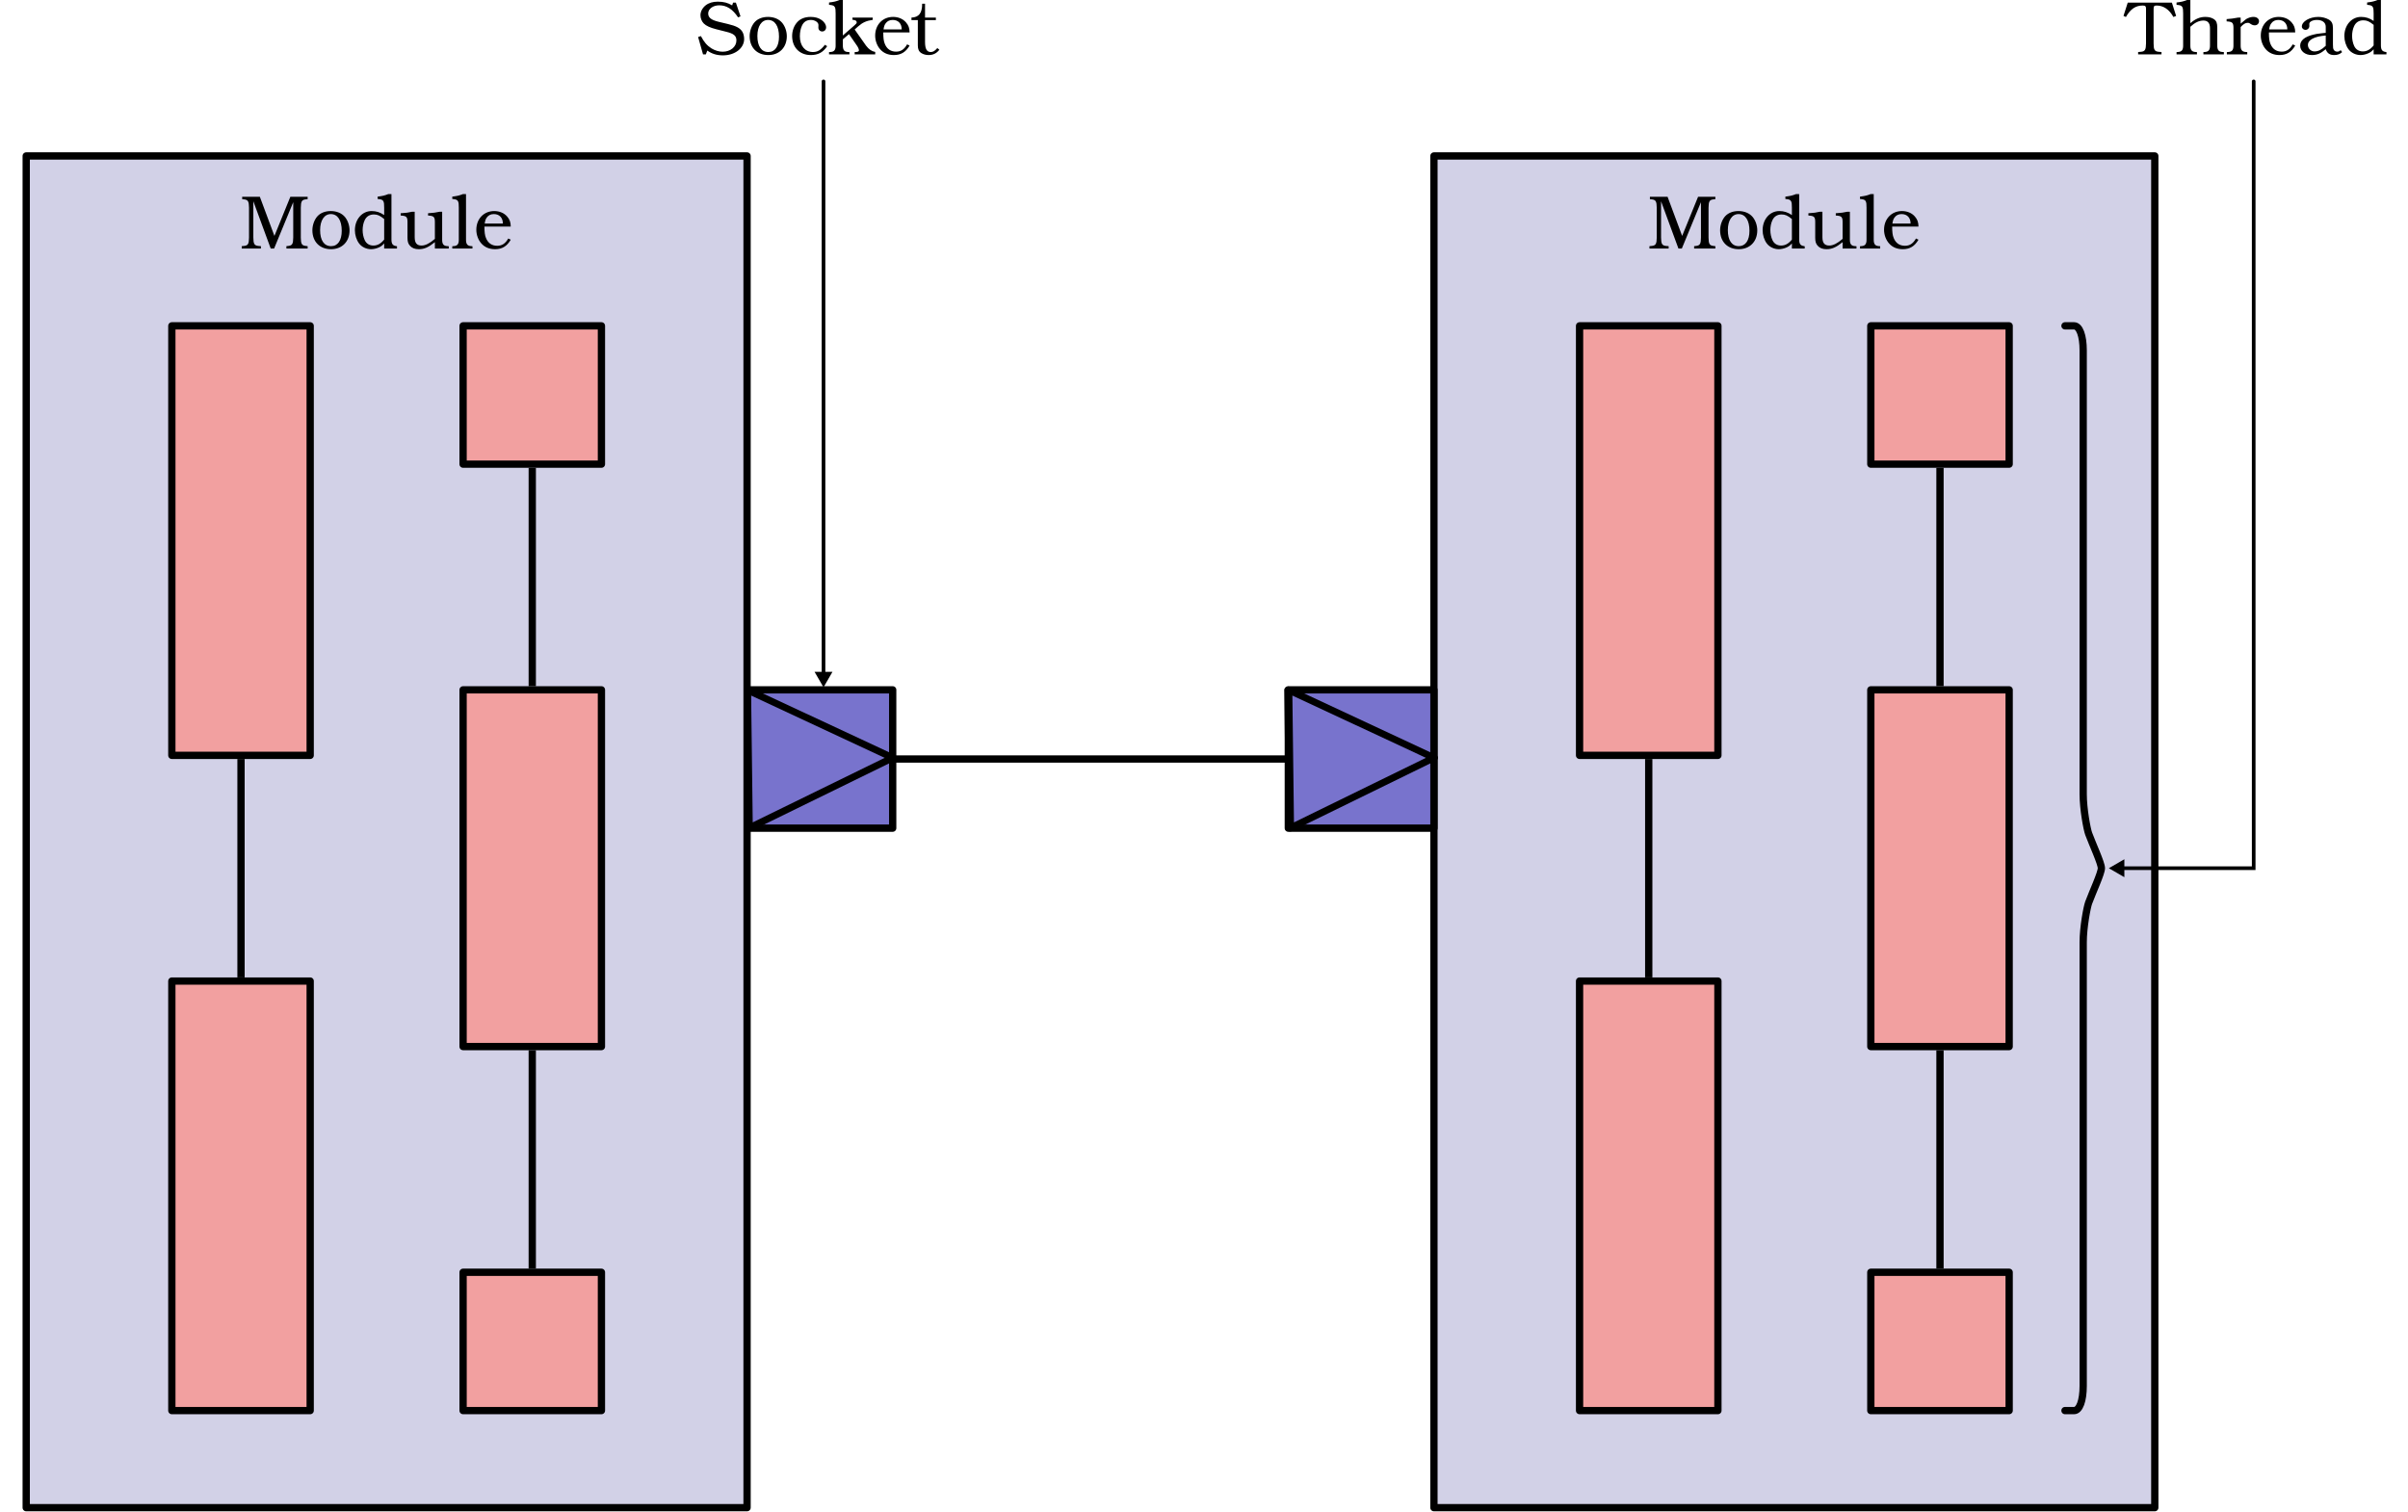
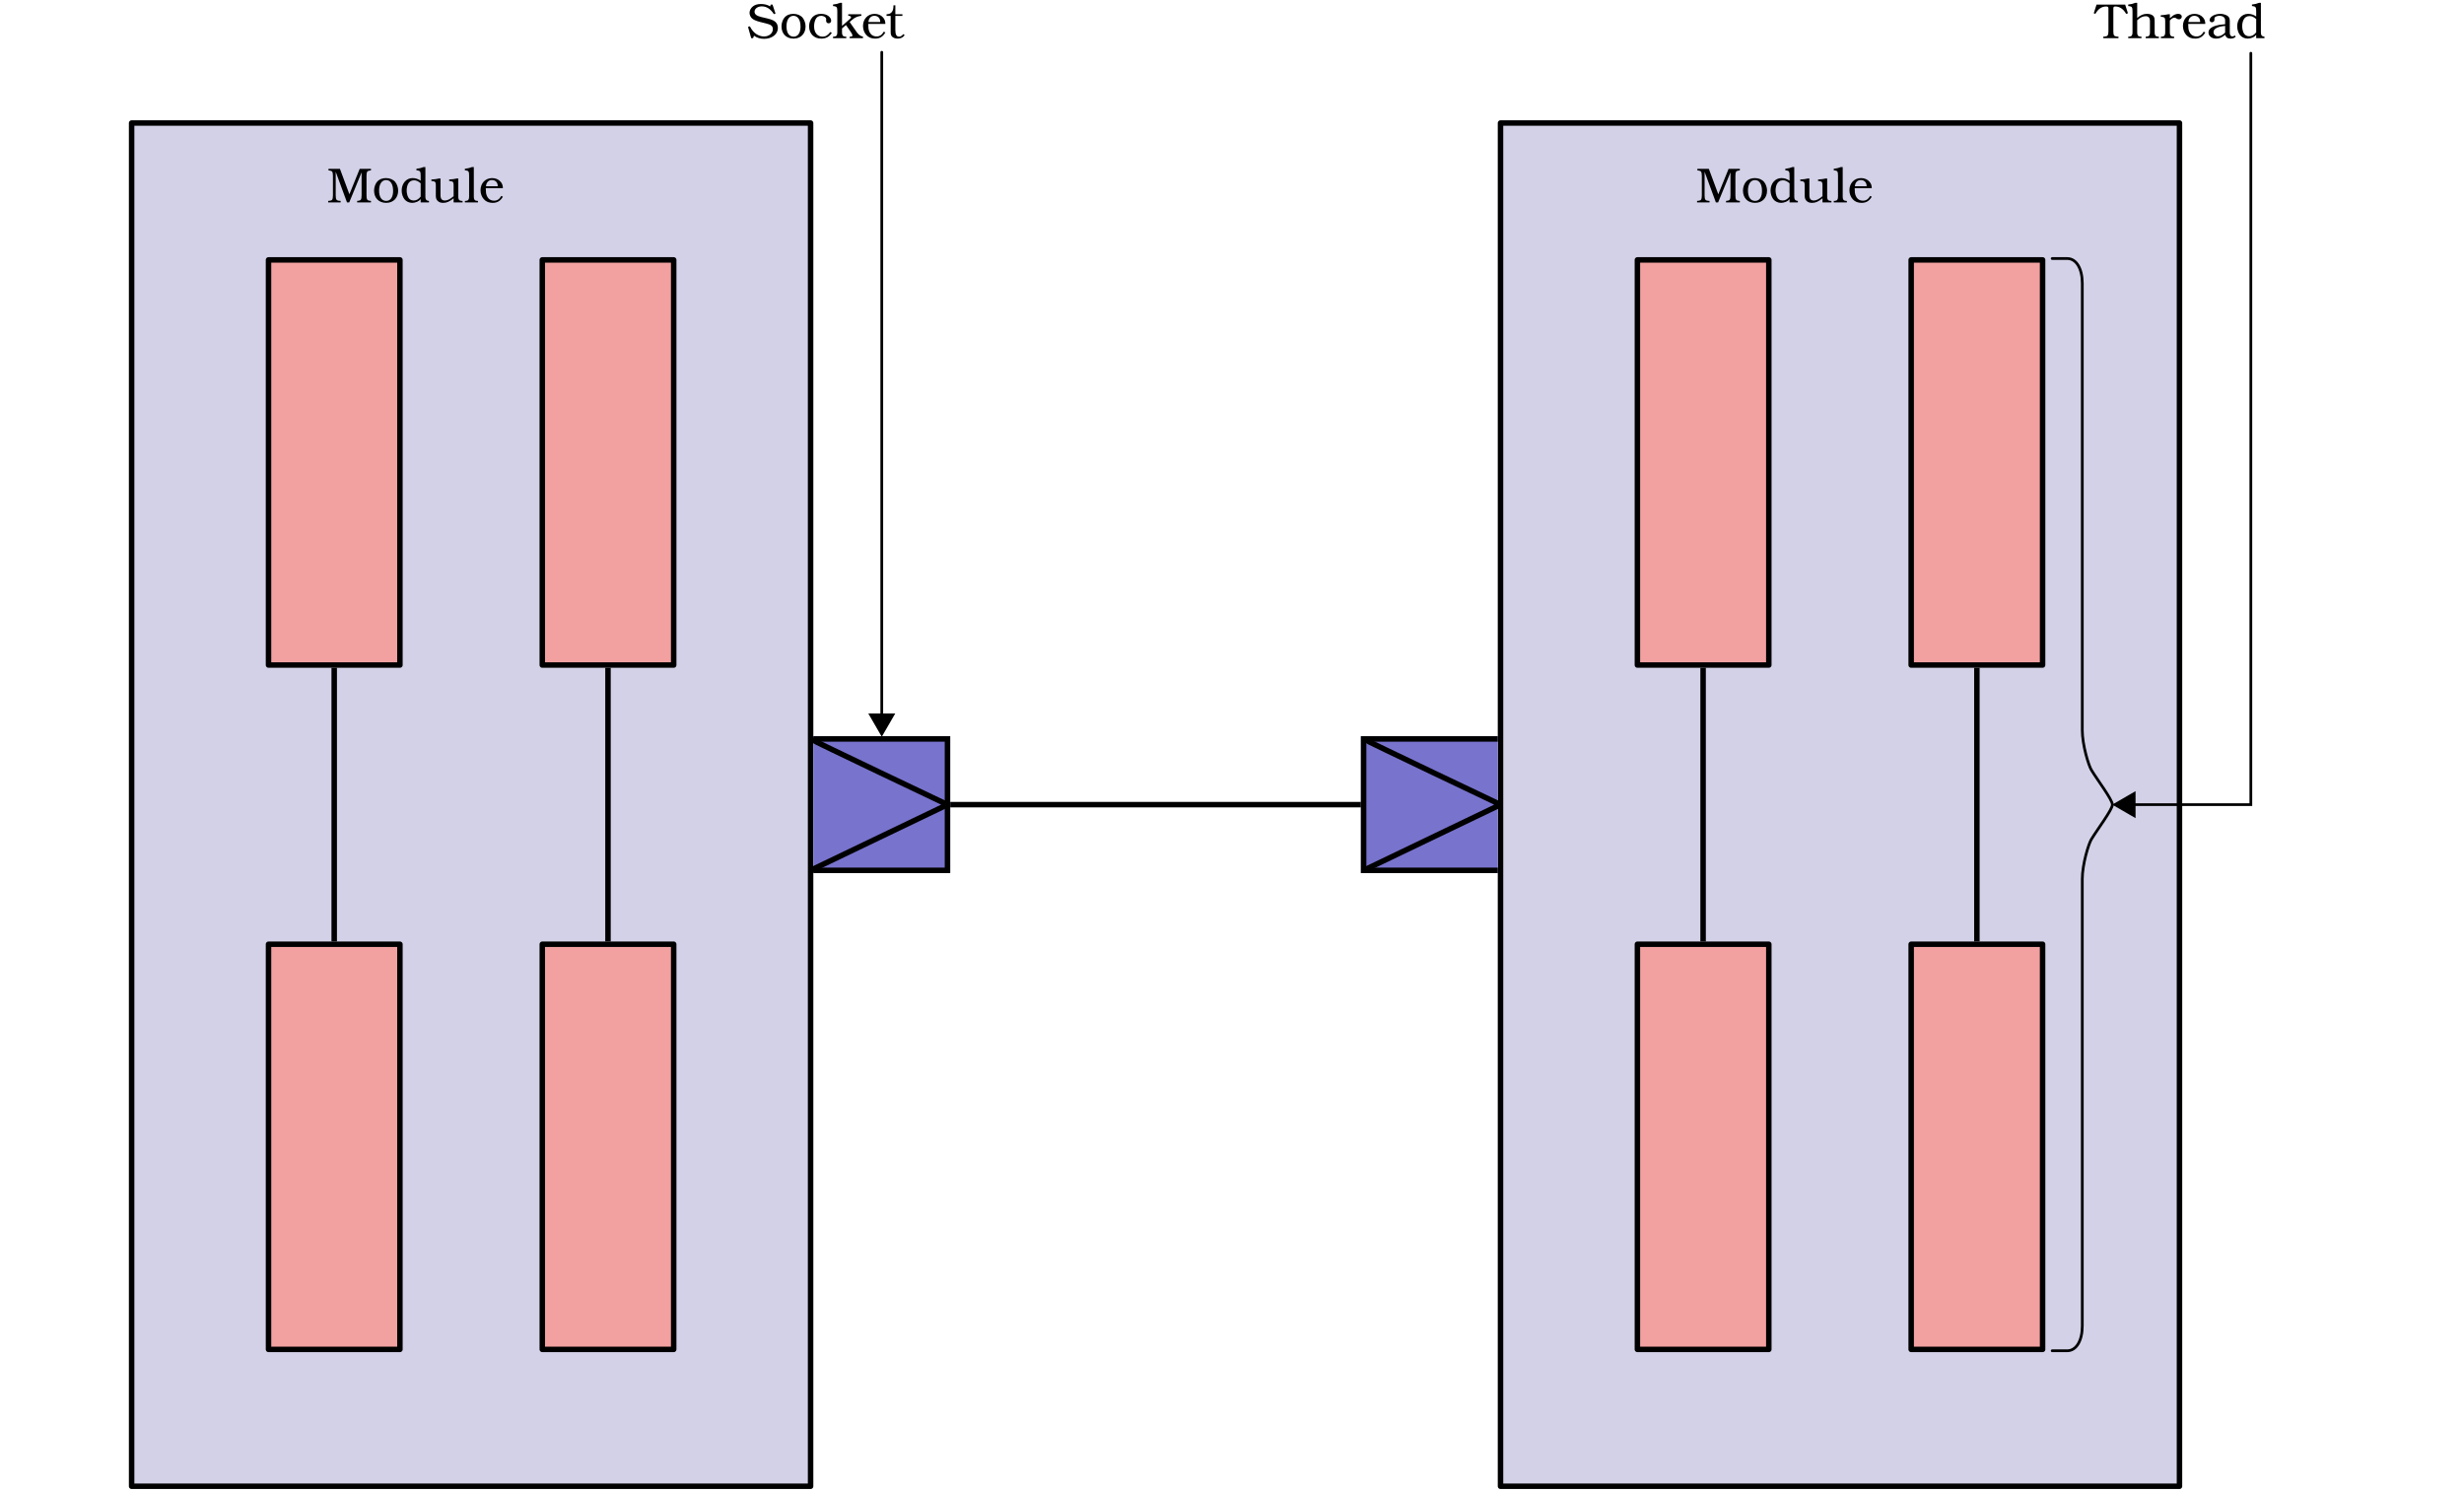
- <svg xmlns="http://www.w3.org/2000/svg" width="496.063" height="311.384" id="svg2" version="1.0">
+ <svg xmlns="http://www.w3.org/2000/svg" width="900" height="545" id="svg2" version="1.0">
  <defs id="defs4">
-     <marker orient="auto" refY="0.0" refX="0.0" id="TriangleInM" style="overflow:visible">
-       <path id="path3787" d="M 5.77,0.0 L -2.88,5.0 L -2.88,-5.0 L 5.77,0.0 z " style="fill-rule:evenodd;stroke:#000000;stroke-width:1.0pt;marker-start:none" transform="scale(-0.4)" />
+     <marker orient="auto" refY="0" refX="0" id="TriangleInL" style="overflow:visible">
+       <path id="path3774" d="M 5.77,0 L -2.88,5 L -2.88,-5 L 5.77,0 z" style="fill-rule:evenodd;stroke:#000000;stroke-width:1pt;marker-start:none" transform="scale(-0.8,-0.8)" />
    </marker>
  </defs>
  <g id="layer1" transform="translate(-0.2107351,-113.6025)">
-     <g id="g7048" transform="translate(4.649422,-9.5406674e-6)">
-       <g transform="matrix(3.8919165e-2,0,0,3.8919165e-2,-98.64789,-107.4656)" id="Default" visibility="visible" style="fill-rule:evenodd;visibility:visible">
+     <g id="g9290" transform="translate(1.692375,-0.8378897)">
+       <rect y="159.383" x="546.594" height="498" width="248" id="rect3606" style="fill:#d2d1e7;fill-opacity:1;fill-rule:evenodd;stroke:#000000;stroke-width:2;stroke-linejoin:round;stroke-miterlimit:4;stroke-dasharray:none;stroke-opacity:1" />
+       <rect y="383.383" x="495.594" height="50" width="50" id="rect3633" style="fill:#7873cd;fill-opacity:1;stroke:none;stroke-width:2;stroke-linecap:square;stroke-miterlimit:4;stroke-dasharray:none;stroke-opacity:1" />
+       <g transform="matrix(7.1959384e-2,0,0,7.1959384e-2,-137.1901,-326.091)" id="Default" visibility="visible" style="fill-rule:evenodd;visibility:visible">
        </g>
-       <g transform="matrix(3.403585e-2,0,0,3.2575092e-2,-89.29986,22.69322)" id="g4081" style="fill-rule:evenodd;visibility:visible" />
-       <g transform="matrix(3.8919165e-2,0,0,3.8919165e-2,69.14137,-72.39374)" id="g4097" style="fill-rule:evenodd;visibility:visible" />
-       <g transform="translate(-19.9996,0)" id="g6098">
-         <rect style="fill:#7873cd;fill-opacity:1;fill-rule:evenodd;stroke:#000000;stroke-width:1.5;stroke-linejoin:round;stroke-miterlimit:4;stroke-dasharray:none;stroke-opacity:1" id="rect5231" width="30" height="28.5" x="169.461" y="255.736" />
-         <path style="fill:#7873cd;fill-opacity:1;fill-rule:evenodd;stroke:#000000;stroke-width:1.006;stroke-linejoin:round;stroke-miterlimit:4;stroke-dasharray:none;stroke-opacity:1" id="path5334" d="M 166.875,199.875 L 148.796,210.563 L 148.579,189.562 L 166.875,199.875 z" transform="matrix(1.639725,0,0,1.357071,-74.16836,-1.512867)" />
-       </g>
-       <path id="path5349" d="M 259.665,269.986 L 180.756,269.986" style="fill:none;fill-rule:evenodd;stroke:#000000;stroke-width:1.5;stroke-linecap:square;stroke-linejoin:miter;stroke-miterlimit:4;stroke-dasharray:none;stroke-opacity:1" />
-       <text id="text5359" y="124.803" x="138.936" style="font-size:15.636px;font-style:normal;font-variant:normal;font-weight:300;font-stretch:normal;text-align:start;line-height:125%;writing-mode:lr-tb;text-anchor:start;fill:#000000;fill-opacity:1;stroke:none;stroke-width:1px;stroke-linecap:butt;stroke-linejoin:miter;stroke-opacity:1;font-family:Bookman Old Style;-inkscape-font-specification:Bookman Old Style Light" xml:space="preserve">
-         <tspan y="124.803" x="138.936" id="tspan5361">Socket</tspan>
+       <g transform="matrix(6.2930404e-2,0,0,6.0229544e-2,-119.9062,-85.43453)" id="g4081" style="fill-rule:evenodd;visibility:visible" />
+       <g transform="matrix(7.1959384e-2,0,0,7.1959384e-2,173.0429,-261.2451)" id="g4097" style="fill-rule:evenodd;visibility:visible" />
+       <path id="path5349" d="M 494.594,408.383 L 346.594,408.383" style="fill:none;fill-rule:evenodd;stroke:#000000;stroke-width:2;stroke-linecap:square;stroke-linejoin:miter;stroke-miterlimit:4;stroke-dasharray:none;stroke-opacity:1" />
+       <text id="text5359" y="128.392" x="320.185" style="font-size:18px;font-style:normal;font-variant:normal;font-weight:300;font-stretch:normal;text-align:center;line-height:125%;writing-mode:lr-tb;text-anchor:middle;fill:#000000;fill-opacity:1;stroke:none;stroke-width:1px;stroke-linecap:butt;stroke-linejoin:miter;stroke-opacity:1;font-family:Bookman Old Style;-inkscape-font-specification:Bookman Old Style Light" xml:space="preserve">
+         <tspan y="128.392" x="320.185" id="tspan5361">Socket</tspan>
      </text>
-       <path id="path5363" d="M 165.211,253.087 L 165.211,130.361" style="fill:none;fill-opacity:1;fill-rule:evenodd;stroke:#000000;stroke-width:0.75;stroke-linecap:round;stroke-linejoin:miter;marker-start:url(#TriangleInM);stroke-miterlimit:4;stroke-dasharray:none;stroke-opacity:1" />
-       <rect y="145.736" x="0.961" height="278.5" width="148.5" id="rect5211" style="fill:#d2d1e7;fill-opacity:1;fill-rule:evenodd;stroke:#000000;stroke-width:1.5;stroke-linejoin:round;stroke-miterlimit:4;stroke-dasharray:none;stroke-opacity:1" />
-       <rect y="180.736" x="90.961" height="28.5" width="28.5" id="rect5215" style="fill:#f2a0a0;fill-opacity:1;fill-rule:evenodd;stroke:#000000;stroke-width:1.5;stroke-linejoin:round;stroke-miterlimit:4;stroke-dasharray:none;stroke-opacity:1" />
-       <path id="path5221" d="M 45.211,314.236 L 45.211,270.736" style="fill:none;fill-rule:evenodd;stroke:#000000;stroke-width:1.5;stroke-linecap:square;stroke-linejoin:miter;stroke-miterlimit:4;stroke-dasharray:none;stroke-opacity:1" />
-       <text id="text5351" y="164.803" x="44.954" style="font-size:15.636px;font-style:normal;font-variant:normal;font-weight:300;font-stretch:normal;text-align:start;line-height:125%;writing-mode:lr-tb;text-anchor:start;fill:#000000;fill-opacity:1;stroke:none;stroke-width:1px;stroke-linecap:butt;stroke-linejoin:miter;stroke-opacity:1;font-family:Bookman Old Style;-inkscape-font-specification:Bookman Old Style Light" xml:space="preserve">
-         <tspan y="164.803" x="44.954" id="tspan5353">Module</tspan>
+       <path id="path5363" d="M 320.594,377.912 L 320.594,133.528" style="fill:none;fill-opacity:1;fill-rule:evenodd;stroke:#000000;stroke-width:1;stroke-linecap:round;stroke-linejoin:miter;marker-start:url(#TriangleInL);stroke-miterlimit:4;stroke-dasharray:none;stroke-opacity:1" />
+       <path id="path5391" d="M 775.71,408.383 L 820.66,408.383 L 820.66,133.883" style="fill:none;fill-rule:evenodd;stroke:#000000;stroke-width:1;stroke-linecap:round;stroke-linejoin:miter;marker-start:url(#TriangleInL);marker-end:none;stroke-miterlimit:4;stroke-dasharray:none;stroke-opacity:1" />
+       <text transform="scale(1.000004,0.9999965)" id="text5395" y="128.392" x="820.977" style="font-size:18px;font-style:normal;font-variant:normal;font-weight:300;font-stretch:normal;text-align:center;line-height:125%;writing-mode:lr-tb;text-anchor:middle;fill:#000000;fill-opacity:1;stroke:none;stroke-width:1px;stroke-linecap:butt;stroke-linejoin:miter;stroke-opacity:1;font-family:Bookman Old Style;-inkscape-font-specification:Bookman Old Style Light" xml:space="preserve">
+         <tspan y="128.392" x="820.977" id="tspan5399">Thread</tspan>
+         <tspan y="150.892" x="820.977" id="tspan5401" />
      </text>
-       <rect y="315.736" x="30.961" height="88.5" width="28.5" id="rect6022" style="fill:#f2a0a0;fill-opacity:1;fill-rule:evenodd;stroke:#000000;stroke-width:1.5;stroke-linejoin:round;stroke-miterlimit:4;stroke-dasharray:none;stroke-opacity:1" />
-       <rect y="180.736" x="30.961" height="88.5" width="28.5" id="rect6024" style="fill:#f2a0a0;fill-opacity:1;fill-rule:evenodd;stroke:#000000;stroke-width:1.5;stroke-linejoin:round;stroke-miterlimit:4;stroke-dasharray:none;stroke-opacity:1" />
-       <rect y="255.736" x="90.961" height="73.5" width="28.5" id="rect6026" style="fill:#f2a0a0;fill-opacity:1;fill-rule:evenodd;stroke:#000000;stroke-width:1.5;stroke-linejoin:round;stroke-miterlimit:4;stroke-dasharray:none;stroke-opacity:1" />
-       <path id="path6028" d="M 105.211,254.236 L 105.211,210.736" style="fill:none;fill-rule:evenodd;stroke:#000000;stroke-width:1.5;stroke-linecap:square;stroke-linejoin:miter;stroke-miterlimit:4;stroke-dasharray:none;stroke-opacity:1" />
-       <rect y="375.736" x="90.961" height="28.5" width="28.5" id="rect6030" style="fill:#f2a0a0;fill-opacity:1;fill-rule:evenodd;stroke:#000000;stroke-width:1.5;stroke-linejoin:round;stroke-miterlimit:4;stroke-dasharray:none;stroke-opacity:1" />
-       <path id="path6032" d="M 105.211,374.236 L 105.211,330.736" style="fill:none;fill-rule:evenodd;stroke:#000000;stroke-width:1.5;stroke-linecap:square;stroke-linejoin:miter;stroke-miterlimit:4;stroke-dasharray:none;stroke-opacity:1" />
-       <rect y="145.736" x="290.961" height="278.5" width="148.5" id="rect6050" style="fill:#d2d1e7;fill-opacity:1;fill-rule:evenodd;stroke:#000000;stroke-width:1.5;stroke-linejoin:round;stroke-miterlimit:4;stroke-dasharray:none;stroke-opacity:1" />
-       <path id="path6054" d="M 335.211,314.236 L 335.211,270.736" style="fill:none;fill-rule:evenodd;stroke:#000000;stroke-width:1.5;stroke-linecap:square;stroke-linejoin:miter;stroke-miterlimit:4;stroke-dasharray:none;stroke-opacity:1" />
-       <text id="text6056" y="164.803" x="334.954" style="font-size:15.636px;font-style:normal;font-variant:normal;font-weight:300;font-stretch:normal;text-align:start;line-height:125%;writing-mode:lr-tb;text-anchor:start;fill:#000000;fill-opacity:1;stroke:none;stroke-width:1px;stroke-linecap:butt;stroke-linejoin:miter;stroke-opacity:1;font-family:Bookman Old Style;-inkscape-font-specification:Bookman Old Style Light" xml:space="preserve">
-         <tspan y="164.803" x="334.954" id="tspan6058">Module</tspan>
+       <path id="path7948" d="M 748.094,208.883 C 748.094,208.883 750.294,208.883 753.594,208.883 C 756.894,208.883 759.094,212.51 759.094,217.951 C 759.094,220.672 759.094,375.737 759.094,381.178 C 759.094,386.619 761.404,394.055 762.394,395.687 C 764.704,399.496 770.094,406.569 770.094,408.383 C 770.094,410.197 764.704,417.27 762.394,421.078 C 761.404,422.711 759.094,430.147 759.094,435.588 C 759.094,442.842 759.094,596.094 759.094,598.815 C 759.094,604.256 756.894,607.883 753.594,607.883 C 750.294,607.883 748.094,607.883 748.094,607.883" style="font-size:354.794px;font-style:normal;font-variant:normal;font-weight:300;font-stretch:normal;text-align:start;line-height:125%;writing-mode:lr-tb;text-anchor:start;fill:none;fill-rule:evenodd;stroke:#000000;stroke-width:1;stroke-linecap:round;stroke-linejoin:miter;stroke-miterlimit:4;stroke-dasharray:none;stroke-opacity:1;font-family:Bookman Old Style;-inkscape-font-specification:Bookman Old Style Light" />
+       <rect y="159.383" x="46.594" height="498" width="248" id="rect5211" style="fill:#d2d1e7;fill-opacity:1;fill-rule:evenodd;stroke:#000000;stroke-width:2;stroke-linejoin:round;stroke-miterlimit:4;stroke-dasharray:none;stroke-opacity:1" />
+       <text transform="scale(0.9999989,1.000001)" id="text5351" y="188.391" x="170.48" style="font-size:18px;font-style:normal;font-variant:normal;font-weight:300;font-stretch:normal;text-align:center;line-height:125%;writing-mode:lr-tb;text-anchor:middle;fill:#000000;fill-opacity:1;stroke:none;stroke-width:1px;stroke-linecap:butt;stroke-linejoin:miter;stroke-opacity:1;font-family:Bookman Old Style;-inkscape-font-specification:Bookman Old Style Light" xml:space="preserve">
+         <tspan y="188.391" x="170.48" id="tspan5353">Module</tspan>
      </text>
-       <rect y="315.736" x="320.961" height="88.5" width="28.5" id="rect6062" style="fill:#f2a0a0;fill-opacity:1;fill-rule:evenodd;stroke:#000000;stroke-width:1.5;stroke-linejoin:round;stroke-miterlimit:4;stroke-dasharray:none;stroke-opacity:1" />
-       <rect y="180.736" x="320.961" height="88.5" width="28.5" id="rect6064" style="fill:#f2a0a0;fill-opacity:1;fill-rule:evenodd;stroke:#000000;stroke-width:1.5;stroke-linejoin:round;stroke-miterlimit:4;stroke-dasharray:none;stroke-opacity:1" />
-       <rect y="255.736" x="380.961" height="73.5" width="28.5" id="rect6066" style="fill:#f2a0a0;fill-opacity:1;fill-rule:evenodd;stroke:#000000;stroke-width:1.5;stroke-linejoin:round;stroke-miterlimit:4;stroke-dasharray:none;stroke-opacity:1" />
-       <path id="path6068" d="M 395.211,254.236 L 395.211,210.736" style="fill:none;fill-rule:evenodd;stroke:#000000;stroke-width:1.5;stroke-linecap:square;stroke-linejoin:miter;stroke-miterlimit:4;stroke-dasharray:none;stroke-opacity:1" />
-       <rect y="180.736" x="380.961" height="28.5" width="28.5" id="rect6052" style="fill:#f2a0a0;fill-opacity:1;fill-rule:evenodd;stroke:#000000;stroke-width:1.5;stroke-linejoin:round;stroke-miterlimit:4;stroke-dasharray:none;stroke-opacity:1" />
-       <rect y="375.736" x="380.961" height="28.5" width="28.5" id="rect6070" style="fill:#f2a0a0;fill-opacity:1;fill-rule:evenodd;stroke:#000000;stroke-width:1.5;stroke-linejoin:round;stroke-miterlimit:4;stroke-dasharray:none;stroke-opacity:1" />
-       <path id="path6072" d="M 395.211,374.236 L 395.211,330.736" style="fill:none;fill-rule:evenodd;stroke:#000000;stroke-width:1.5;stroke-linecap:square;stroke-linejoin:miter;stroke-miterlimit:4;stroke-dasharray:none;stroke-opacity:1" />
-       <path id="path5391" d="M 432.129,292.487 L 459.836,292.487 L 459.836,130.362" style="fill:none;fill-rule:evenodd;stroke:#000000;stroke-width:0.75;stroke-linecap:round;stroke-linejoin:miter;marker-start:url(#TriangleInM);marker-end:none;stroke-miterlimit:4;stroke-dasharray:none;stroke-opacity:1" />
-       <text transform="scale(1.000004,0.9999965)" id="text5395" y="124.803" x="433.59" style="font-size:15.636px;font-style:normal;font-variant:normal;font-weight:300;font-stretch:normal;text-align:start;line-height:125%;writing-mode:lr-tb;text-anchor:start;fill:#000000;fill-opacity:1;stroke:none;stroke-width:1px;stroke-linecap:butt;stroke-linejoin:miter;stroke-opacity:1;font-family:Bookman Old Style;-inkscape-font-specification:Bookman Old Style Light" xml:space="preserve">
-         <tspan y="124.803" x="433.59" id="tspan5399">Thread</tspan>
-         <tspan y="144.349" x="433.59" id="tspan5401" />
+       <path id="path5221" d="M 120.594,457.383 L 120.594,359.383" style="fill:none;fill-rule:evenodd;stroke:#000000;stroke-width:2;stroke-linecap:square;stroke-linejoin:miter;stroke-miterlimit:4;stroke-dasharray:none;stroke-opacity:1" />
+       <rect y="459.383" x="96.594" height="148" width="48" id="rect6022" style="fill:#f2a0a0;fill-opacity:1;fill-rule:evenodd;stroke:#000000;stroke-width:2;stroke-linejoin:round;stroke-miterlimit:4;stroke-dasharray:none;stroke-opacity:1" />
+       <rect y="209.383" x="96.594" height="148" width="48" id="rect3552" style="fill:#f2a0a0;fill-opacity:1;fill-rule:evenodd;stroke:#000000;stroke-width:2;stroke-linejoin:round;stroke-miterlimit:4;stroke-dasharray:none;stroke-opacity:1" />
+       <path id="path3569" d="M 220.594,457.383 L 220.594,359.383" style="fill:none;fill-rule:evenodd;stroke:#000000;stroke-width:2;stroke-linecap:square;stroke-linejoin:miter;stroke-miterlimit:4;stroke-dasharray:none;stroke-opacity:1" />
+       <rect y="459.383" x="196.594" height="148" width="48" id="rect3571" style="fill:#f2a0a0;fill-opacity:1;fill-rule:evenodd;stroke:#000000;stroke-width:2;stroke-linejoin:round;stroke-miterlimit:4;stroke-dasharray:none;stroke-opacity:1" />
+       <rect y="209.383" x="196.594" height="148" width="48" id="rect3573" style="fill:#f2a0a0;fill-opacity:1;fill-rule:evenodd;stroke:#000000;stroke-width:2;stroke-linejoin:round;stroke-miterlimit:4;stroke-dasharray:none;stroke-opacity:1" />
+       <rect y="383.383" x="295.594" height="50" width="50" id="rect3581" style="fill:#7873cd;fill-opacity:1;stroke:none;stroke-width:2;stroke-linecap:square;stroke-miterlimit:4;stroke-dasharray:none;stroke-opacity:1" />
+       <path id="path3583" d="M 296.594,432.383 L 344.594,432.383 L 344.594,384.383 L 296.594,384.383" style="fill:none;fill-rule:evenodd;stroke:#000000;stroke-width:2;stroke-linecap:square;stroke-linejoin:miter;stroke-miterlimit:4;stroke-dasharray:none;stroke-opacity:1" />
+       <path id="path3589" d="M 294.594,384.383 C 294.841,384.759 344.594,408.383 344.594,408.383 L 294.594,432.383" style="fill:none;fill-rule:evenodd;stroke:#000000;stroke-width:2;stroke-linecap:butt;stroke-linejoin:bevel;stroke-miterlimit:4;stroke-dasharray:none;stroke-opacity:1" />
+       <path id="path3591" d="M 496.594,384.383 C 496.841,384.759 546.594,408.383 546.594,408.383 L 496.594,432.383" style="fill:none;fill-rule:evenodd;stroke:#000000;stroke-width:2;stroke-linecap:butt;stroke-linejoin:bevel;stroke-miterlimit:4;stroke-dasharray:none;stroke-opacity:1" />
+       <text transform="scale(0.9999989,1.000001)" id="text3608" y="188.391" x="670.48" style="font-size:18px;font-style:normal;font-variant:normal;font-weight:300;font-stretch:normal;text-align:center;line-height:125%;writing-mode:lr-tb;text-anchor:middle;fill:#000000;fill-opacity:1;stroke:none;stroke-width:1px;stroke-linecap:butt;stroke-linejoin:miter;stroke-opacity:1;font-family:Bookman Old Style;-inkscape-font-specification:Bookman Old Style Light" xml:space="preserve">
+         <tspan y="188.391" x="670.48" id="tspan3610">Module</tspan>
      </text>
-       <g transform="translate(91.5,-4.5156251e-6)" id="g6102">
-         <rect style="fill:#7873cd;fill-opacity:1;fill-rule:evenodd;stroke:#000000;stroke-width:1.5;stroke-linejoin:round;stroke-miterlimit:4;stroke-dasharray:none;stroke-opacity:1" id="rect6104" width="30" height="28.5" x="169.461" y="255.736" />
-         <path style="fill:#7873cd;fill-opacity:1;fill-rule:evenodd;stroke:#000000;stroke-width:1.006;stroke-linejoin:round;stroke-miterlimit:4;stroke-dasharray:none;stroke-opacity:1" id="path6106" d="M 166.875,199.875 L 148.796,210.563 L 148.579,189.562 L 166.875,199.875 z" transform="matrix(1.639725,0,0,1.357071,-74.16836,-1.512867)" />
-       </g>
-       <path id="path7948" d="M 420.961,180.736 C 420.961,180.736 421.711,180.736 422.836,180.736 C 423.961,180.736 424.711,182.768 424.711,185.816 C 424.711,187.34 424.711,274.2 424.711,277.248 C 424.711,280.295 425.498,284.46 425.836,285.375 C 426.623,287.508 428.461,291.47 428.461,292.486 C 428.461,293.502 426.623,297.464 425.836,299.597 C 425.498,300.512 424.711,304.677 424.711,307.725 C 424.711,311.788 424.711,397.633 424.711,399.157 C 424.711,402.204 423.961,404.236 422.836,404.236 C 421.711,404.236 420.961,404.236 420.961,404.236" style="font-size:354.794px;font-style:normal;font-variant:normal;font-weight:300;font-stretch:normal;text-align:start;line-height:125%;writing-mode:lr-tb;text-anchor:start;fill:none;fill-rule:evenodd;stroke:#000000;stroke-width:1.5;stroke-linecap:round;stroke-linejoin:miter;stroke-miterlimit:4;stroke-dasharray:none;stroke-opacity:1;font-family:Bookman Old Style;-inkscape-font-specification:Bookman Old Style Light" />
+       <path id="path3612" d="M 620.594,457.383 L 620.594,359.383" style="fill:none;fill-rule:evenodd;stroke:#000000;stroke-width:2;stroke-linecap:square;stroke-linejoin:miter;stroke-miterlimit:4;stroke-dasharray:none;stroke-opacity:1" />
+       <rect y="459.383" x="596.594" height="148" width="48" id="rect3614" style="fill:#f2a0a0;fill-opacity:1;fill-rule:evenodd;stroke:#000000;stroke-width:2;stroke-linejoin:round;stroke-miterlimit:4;stroke-dasharray:none;stroke-opacity:1" />
+       <rect y="209.383" x="596.594" height="148" width="48" id="rect3616" style="fill:#f2a0a0;fill-opacity:1;fill-rule:evenodd;stroke:#000000;stroke-width:2;stroke-linejoin:round;stroke-miterlimit:4;stroke-dasharray:none;stroke-opacity:1" />
+       <path id="path3618" d="M 720.594,457.383 L 720.594,359.383" style="fill:none;fill-rule:evenodd;stroke:#000000;stroke-width:2;stroke-linecap:square;stroke-linejoin:miter;stroke-miterlimit:4;stroke-dasharray:none;stroke-opacity:1" />
+       <rect y="459.383" x="696.594" height="148" width="48" id="rect3620" style="fill:#f2a0a0;fill-opacity:1;fill-rule:evenodd;stroke:#000000;stroke-width:2;stroke-linejoin:round;stroke-miterlimit:4;stroke-dasharray:none;stroke-opacity:1" />
+       <rect y="209.383" x="696.594" height="148" width="48" id="rect3622" style="fill:#f2a0a0;fill-opacity:1;fill-rule:evenodd;stroke:#000000;stroke-width:2;stroke-linejoin:round;stroke-miterlimit:4;stroke-dasharray:none;stroke-opacity:1" />
+       <path id="path3635" d="M 544.594,432.383 L 496.594,432.383 L 496.594,384.383 L 544.594,384.383" style="fill:none;fill-rule:evenodd;stroke:#000000;stroke-width:2;stroke-linecap:square;stroke-linejoin:miter;stroke-miterlimit:4;stroke-dasharray:none;stroke-opacity:1" />
    </g>
  </g>
</svg>
